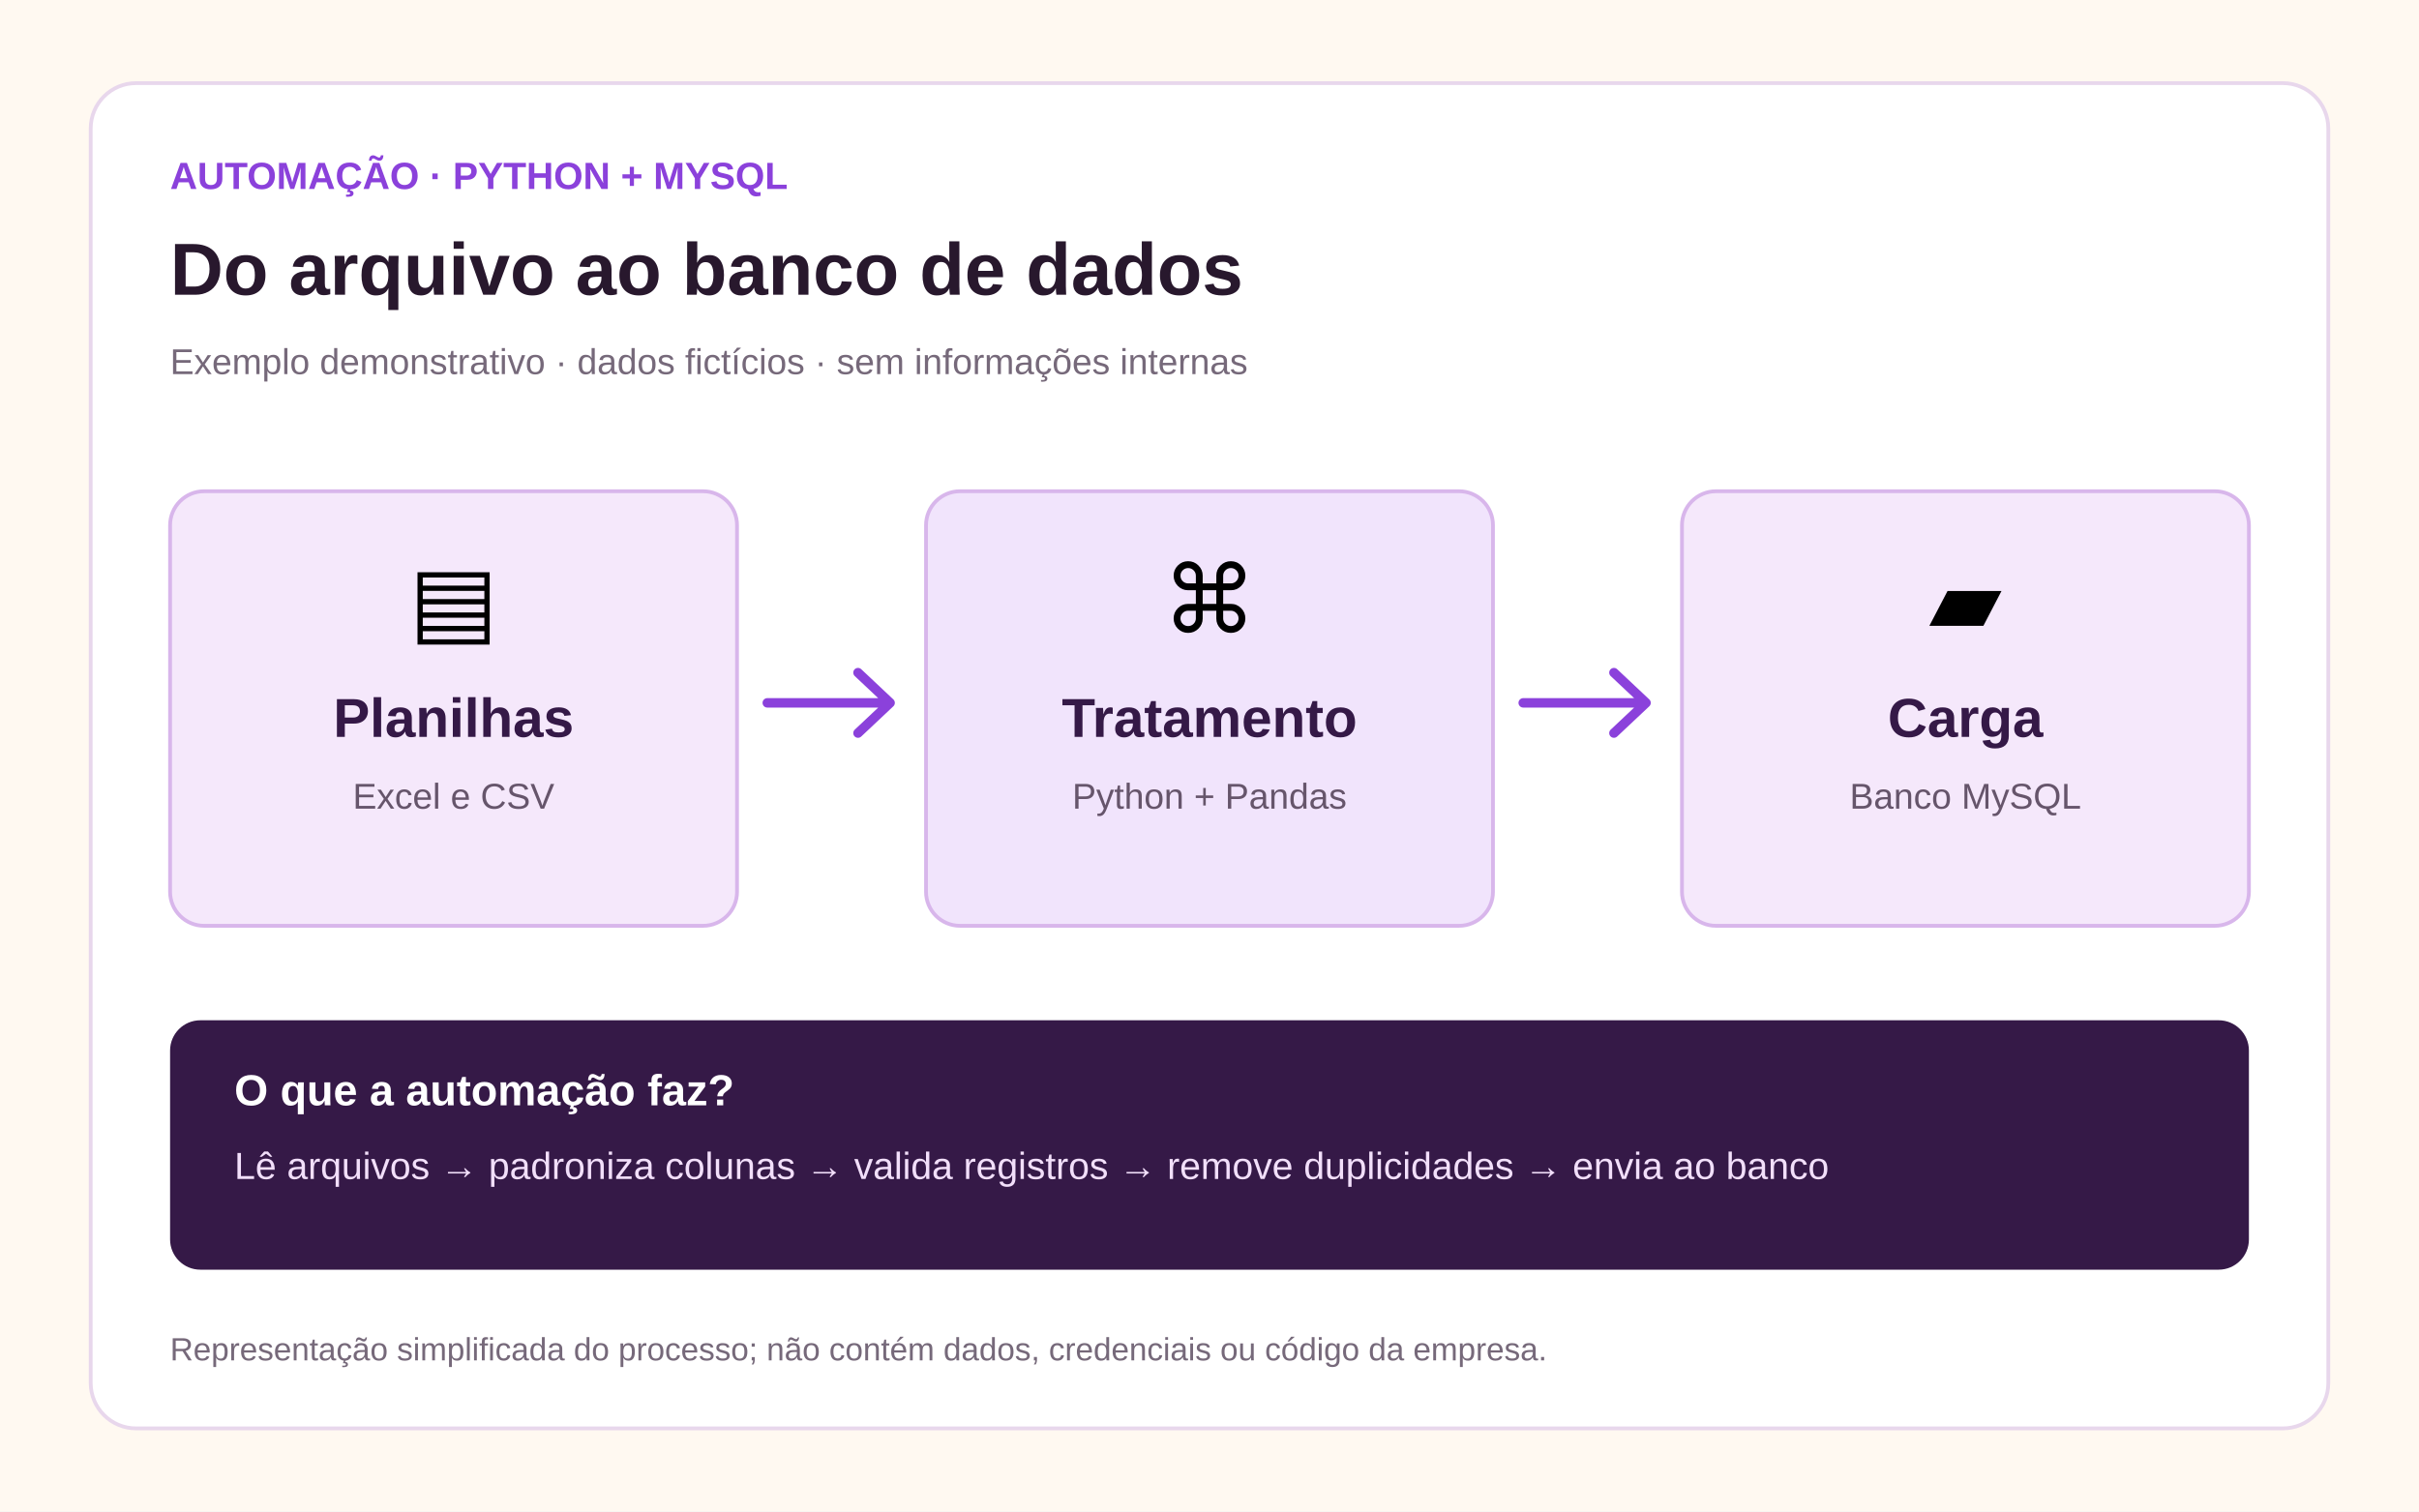
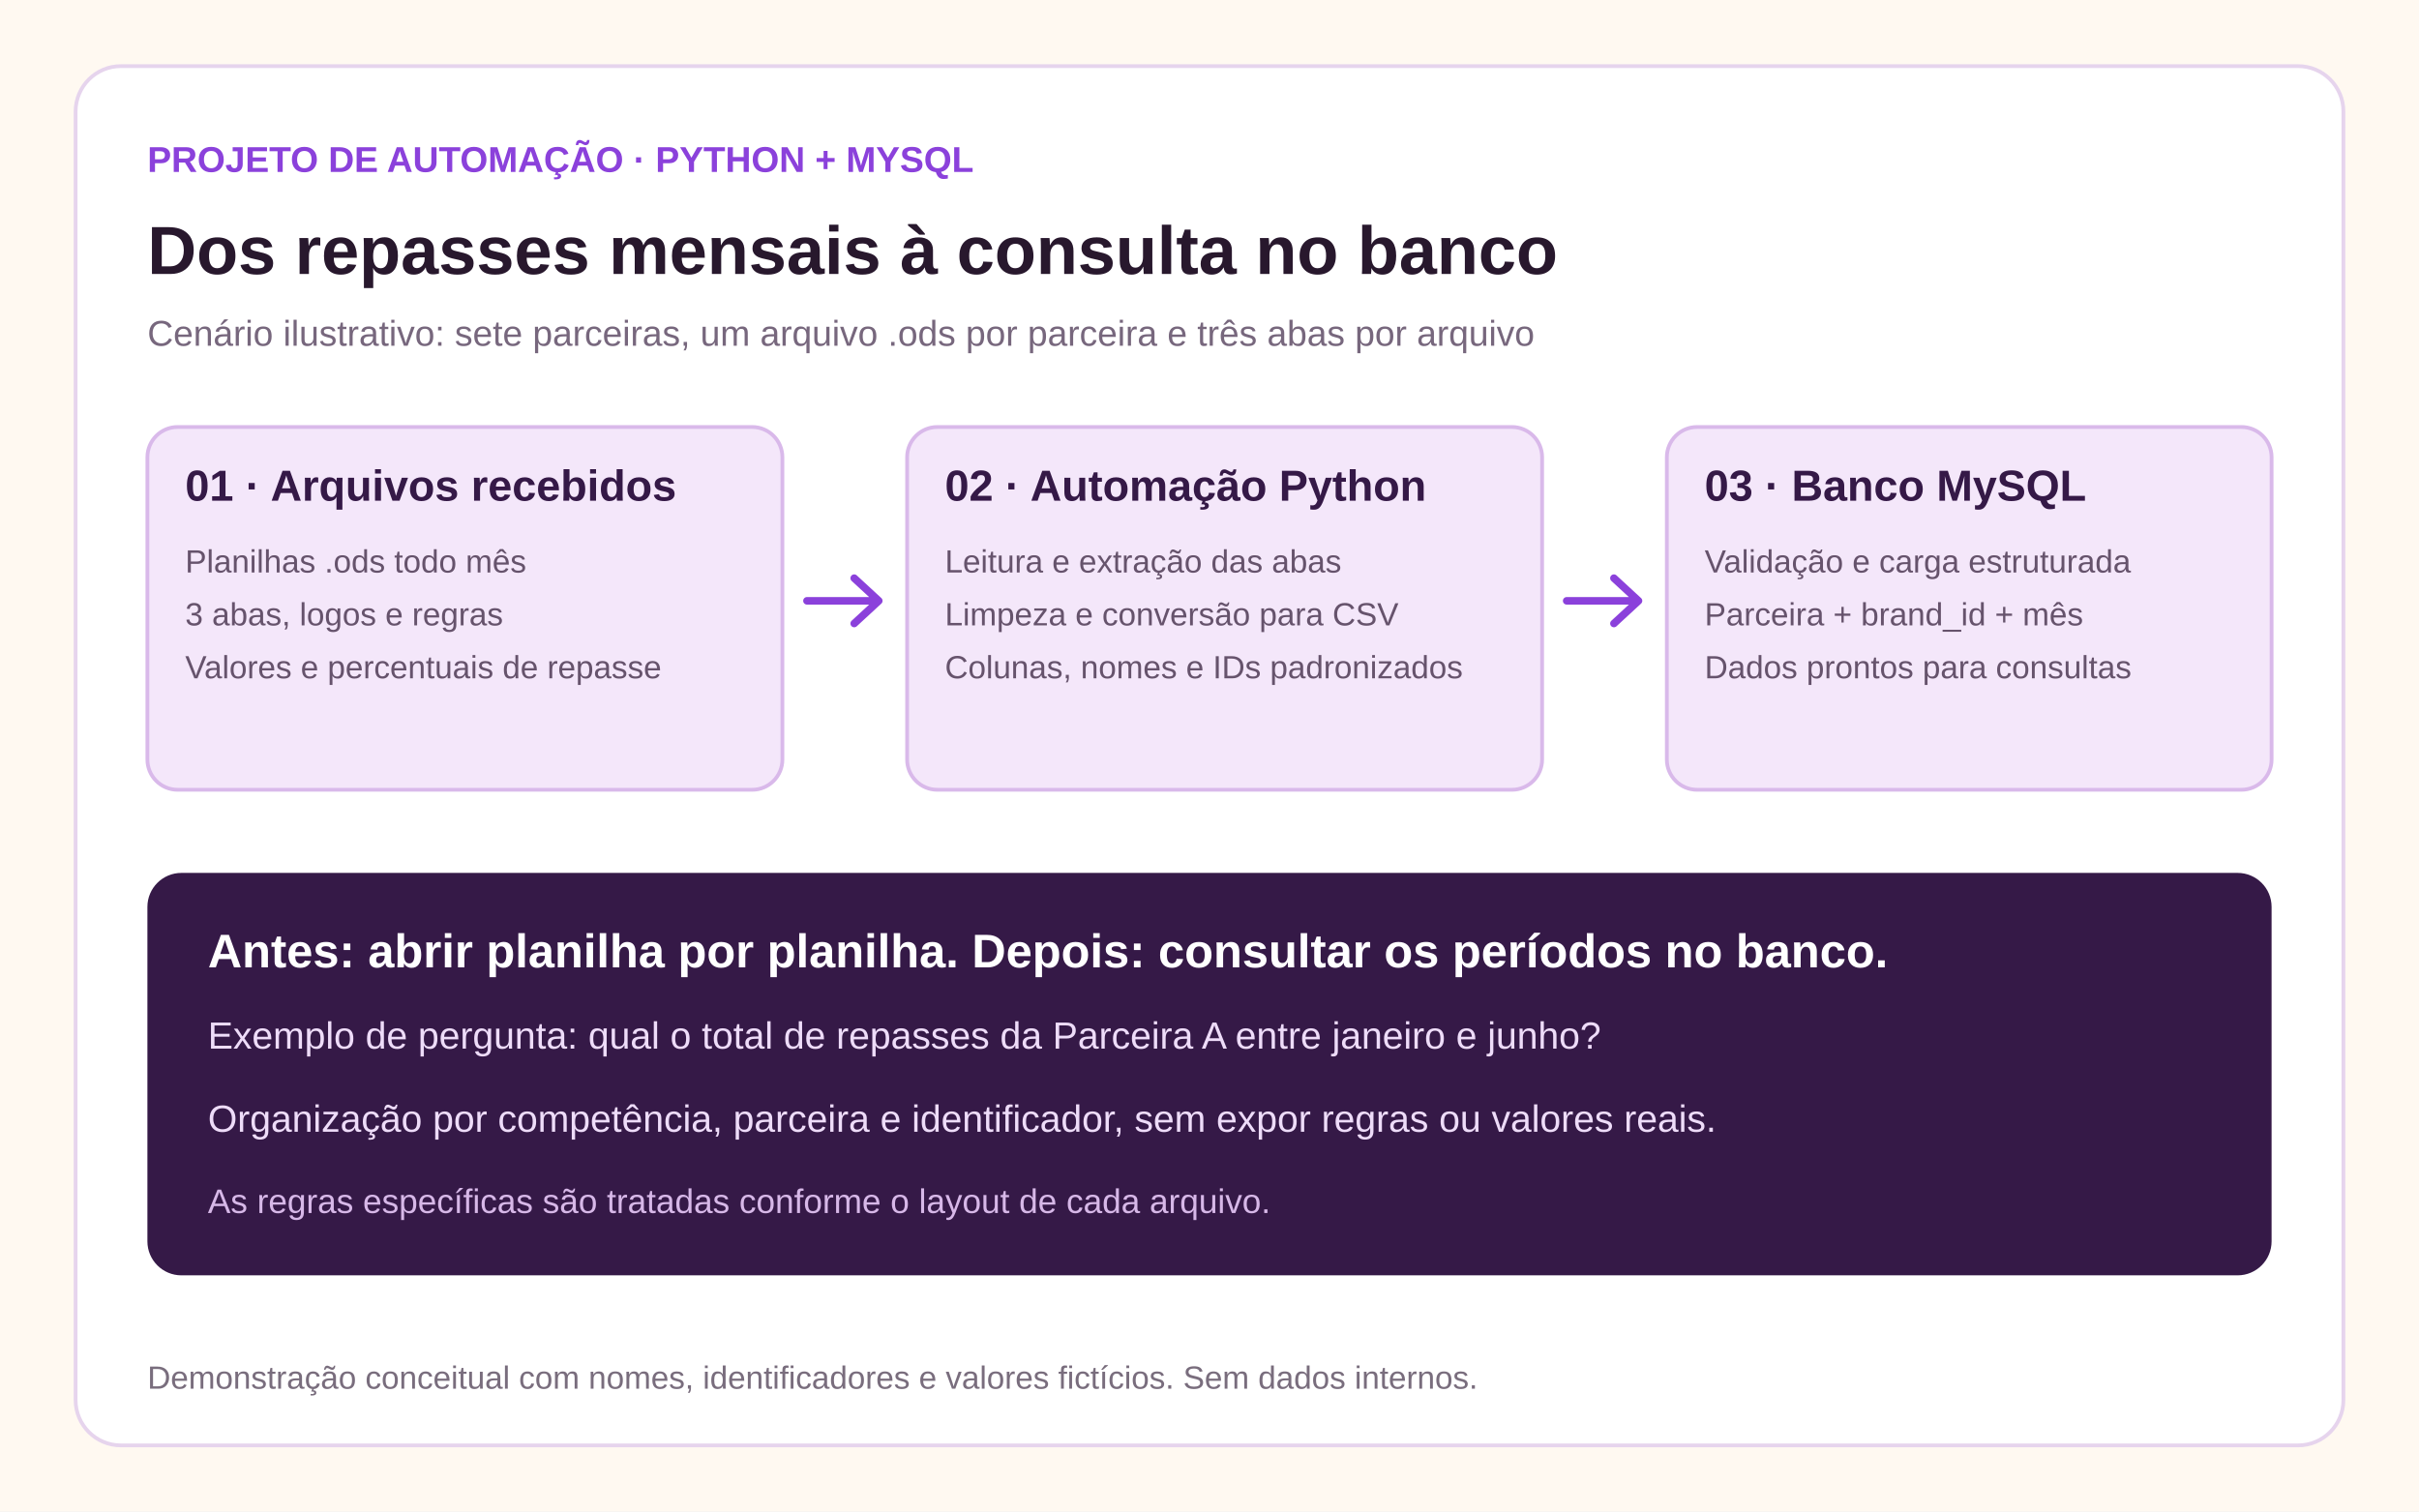
<svg xmlns="http://www.w3.org/2000/svg" width="1280" height="800" viewBox="0 0 1280 800">
  <rect width="1280" height="800" fill="#fff9f1" />
-   <rect x="48" y="44" width="1184" height="712" rx="24" fill="#fff" stroke="#e8d7ec" stroke-width="2" />
-   <text x="90" y="100" font-family="Arial,sans-serif" font-size="20" font-weight="700" fill="#8b41db">AUTOMAÇÃO · PYTHON + MYSQL</text>
-   <text x="90" y="156" font-family="Arial,sans-serif" font-size="39" font-weight="700" fill="#28182d">Do arquivo ao banco de dados</text>
-   <text x="90" y="198" font-family="Arial,sans-serif" font-size="19" fill="#76697a">Exemplo demonstrativo · dados fictícios · sem informações internas</text>
-   <g font-family="Arial,sans-serif" text-anchor="middle">
-     <rect x="90" y="260" width="300" height="230" rx="18" fill="#f5e8fb" stroke="#d8b6eb" stroke-width="2" />
-     <rect x="490" y="260" width="300" height="230" rx="18" fill="#f1e4fc" stroke="#d8b6eb" stroke-width="2" />
-     <rect x="890" y="260" width="300" height="230" rx="18" fill="#f5e8fb" stroke="#d8b6eb" stroke-width="2" />
-     <text x="240" y="335" font-size="50">▤</text>
-     <text x="640" y="335" font-size="50">⌘</text>
-     <text x="1040" y="335" font-size="50">▰</text>
-     <text x="240" y="390" font-size="29" font-weight="700" fill="#351947">Planilhas</text>
-     <text x="240" y="428" font-size="19" fill="#66556b">Excel e CSV</text>
-     <text x="640" y="390" font-size="29" font-weight="700" fill="#351947">Tratamento</text>
-     <text x="640" y="428" font-size="19" fill="#66556b">Python + Pandas</text>
-     <text x="1040" y="390" font-size="29" font-weight="700" fill="#351947">Carga</text>
-     <text x="1040" y="428" font-size="19" fill="#66556b">Banco MySQL</text>
-   </g>
-   <path d="M406 372h65m-17-16 17 16-17 16M806 372h65m-17-16 17 16-17 16" stroke="#8b41db" stroke-width="5" fill="none" stroke-linecap="round" stroke-linejoin="round" />
-   <rect x="90" y="540" width="1100" height="132" rx="16" fill="#351947" />
-   <text x="124" y="585" font-family="Arial,sans-serif" font-size="23" font-weight="700" fill="#fff">O que a automação faz?</text>
-   <text x="124" y="624" font-family="Arial,sans-serif" font-size="20" fill="#f2dffa">Lê arquivos → padroniza colunas → valida registros → remove duplicidades → envia ao banco</text>
-   <text x="90" y="720" font-family="Arial,sans-serif" font-size="17" fill="#76697a">Representação simplificada do processo; não contém dados, credenciais ou código da empresa.</text>
+   <rect x="40" y="35" width="1200" height="730" rx="24" fill="#fff" stroke="#e6d4ed" stroke-width="2" />
+   <text x="78" y="91" font-family="Arial,sans-serif" font-size="19" font-weight="700" fill="#8b41db">PROJETO DE AUTOMAÇÃO · PYTHON + MYSQL</text>
+   <text x="78" y="145" font-family="Arial,sans-serif" font-size="36" font-weight="700" fill="#28182d">Dos repasses mensais à consulta no banco</text>
+   <text x="78" y="183" font-family="Arial,sans-serif" font-size="19" fill="#77677d">Cenário ilustrativo: sete parceiras, um arquivo .ods por parceira e três abas por arquivo</text>
+   <rect x="78" y="226" width="336" height="192" rx="16" fill="#f4e7fa" stroke="#d9b9ea" stroke-width="2" />
+   <text x="98" y="265" font-family="Arial,sans-serif" font-size="23" font-weight="700" fill="#351947">01 · Arquivos recebidos</text>
+   <text x="98" y="303" font-family="Arial,sans-serif" font-size="17" fill="#66536c">Planilhas .ods todo mês</text>
+   <text x="98" y="331" font-family="Arial,sans-serif" font-size="17" fill="#66536c">3 abas, logos e regras</text>
+   <text x="98" y="359" font-family="Arial,sans-serif" font-size="17" fill="#66536c">Valores e percentuais de repasse</text>
+   <path d="M427 318h38m-13 -12 13 12-13 12" fill="none" stroke="#8b41db" stroke-width="4" stroke-linecap="round" stroke-linejoin="round" />
+   <rect x="480" y="226" width="336" height="192" rx="16" fill="#f4e7fa" stroke="#d9b9ea" stroke-width="2" />
+   <text x="500" y="265" font-family="Arial,sans-serif" font-size="23" font-weight="700" fill="#351947">02 · Automação Python</text>
+   <text x="500" y="303" font-family="Arial,sans-serif" font-size="17" fill="#66536c">Leitura e extração das abas</text>
+   <text x="500" y="331" font-family="Arial,sans-serif" font-size="17" fill="#66536c">Limpeza e conversão para CSV</text>
+   <text x="500" y="359" font-family="Arial,sans-serif" font-size="17" fill="#66536c">Colunas, nomes e IDs padronizados</text>
+   <path d="M829 318h38m-13 -12 13 12-13 12" fill="none" stroke="#8b41db" stroke-width="4" stroke-linecap="round" stroke-linejoin="round" />
+   <rect x="882" y="226" width="320" height="192" rx="16" fill="#f4e7fa" stroke="#d9b9ea" stroke-width="2" />
+   <text x="902" y="265" font-family="Arial,sans-serif" font-size="23" font-weight="700" fill="#351947">03 · Banco MySQL</text>
+   <text x="902" y="303" font-family="Arial,sans-serif" font-size="17" fill="#66536c">Validação e carga estruturada</text>
+   <text x="902" y="331" font-family="Arial,sans-serif" font-size="17" fill="#66536c">Parceira + brand_id + mês</text>
+   <text x="902" y="359" font-family="Arial,sans-serif" font-size="17" fill="#66536c">Dados prontos para consultas</text>
+   <rect x="78" y="462" width="1124" height="213" rx="18" fill="#351947" />
+   <text x="110" y="512" font-family="Arial,sans-serif" font-size="25" font-weight="700" fill="#fff">Antes: abrir planilha por planilha. Depois: consultar os períodos no banco.</text>
+   <text x="110" y="555" font-family="Arial,sans-serif" font-size="20" fill="#eedcf9">Exemplo de pergunta: qual o total de repasses da Parceira A entre janeiro e junho?</text>
+   <text x="110" y="599" font-family="Arial,sans-serif" font-size="20" fill="#eedcf9">Organização por competência, parceira e identificador, sem expor regras ou valores reais.</text>
+   <text x="110" y="642" font-family="Arial,sans-serif" font-size="18" fill="#d7b8e8">As regras específicas são tratadas conforme o layout de cada arquivo.</text>
+   <text x="78" y="735" font-family="Arial,sans-serif" font-size="17" fill="#796d7d">Demonstração conceitual com nomes, identificadores e valores fictícios. Sem dados internos.</text>
</svg>
